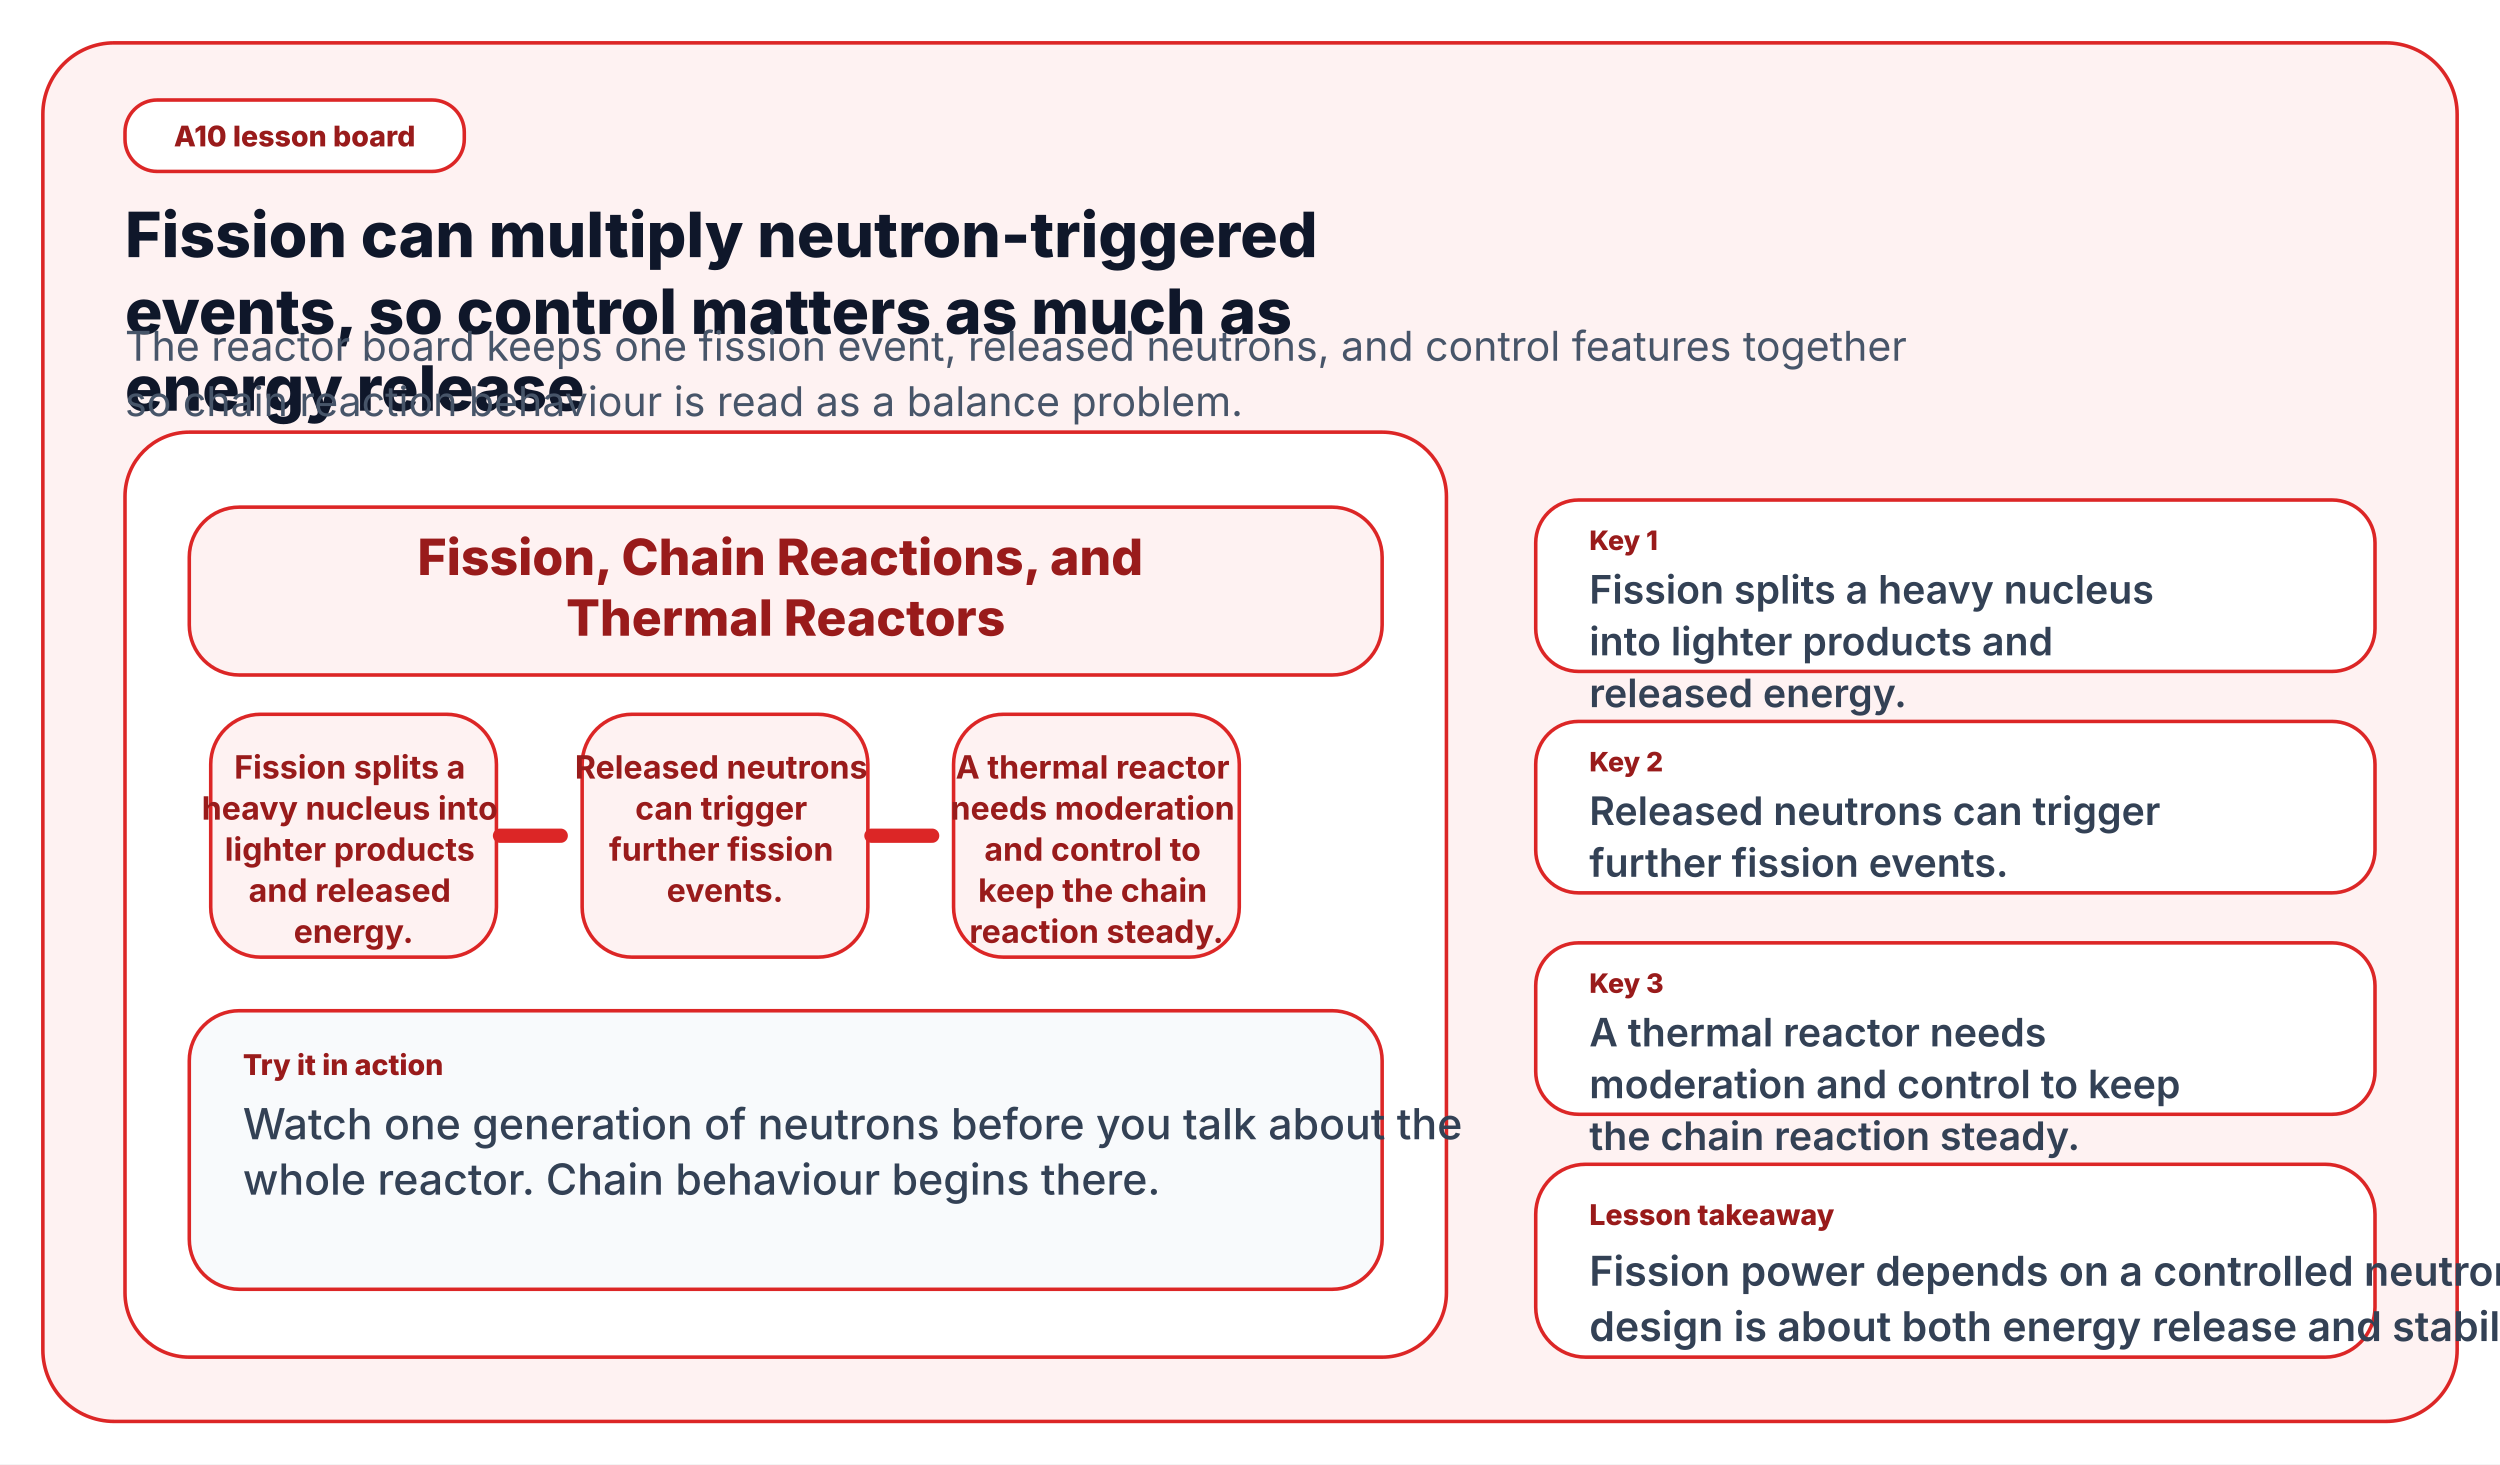
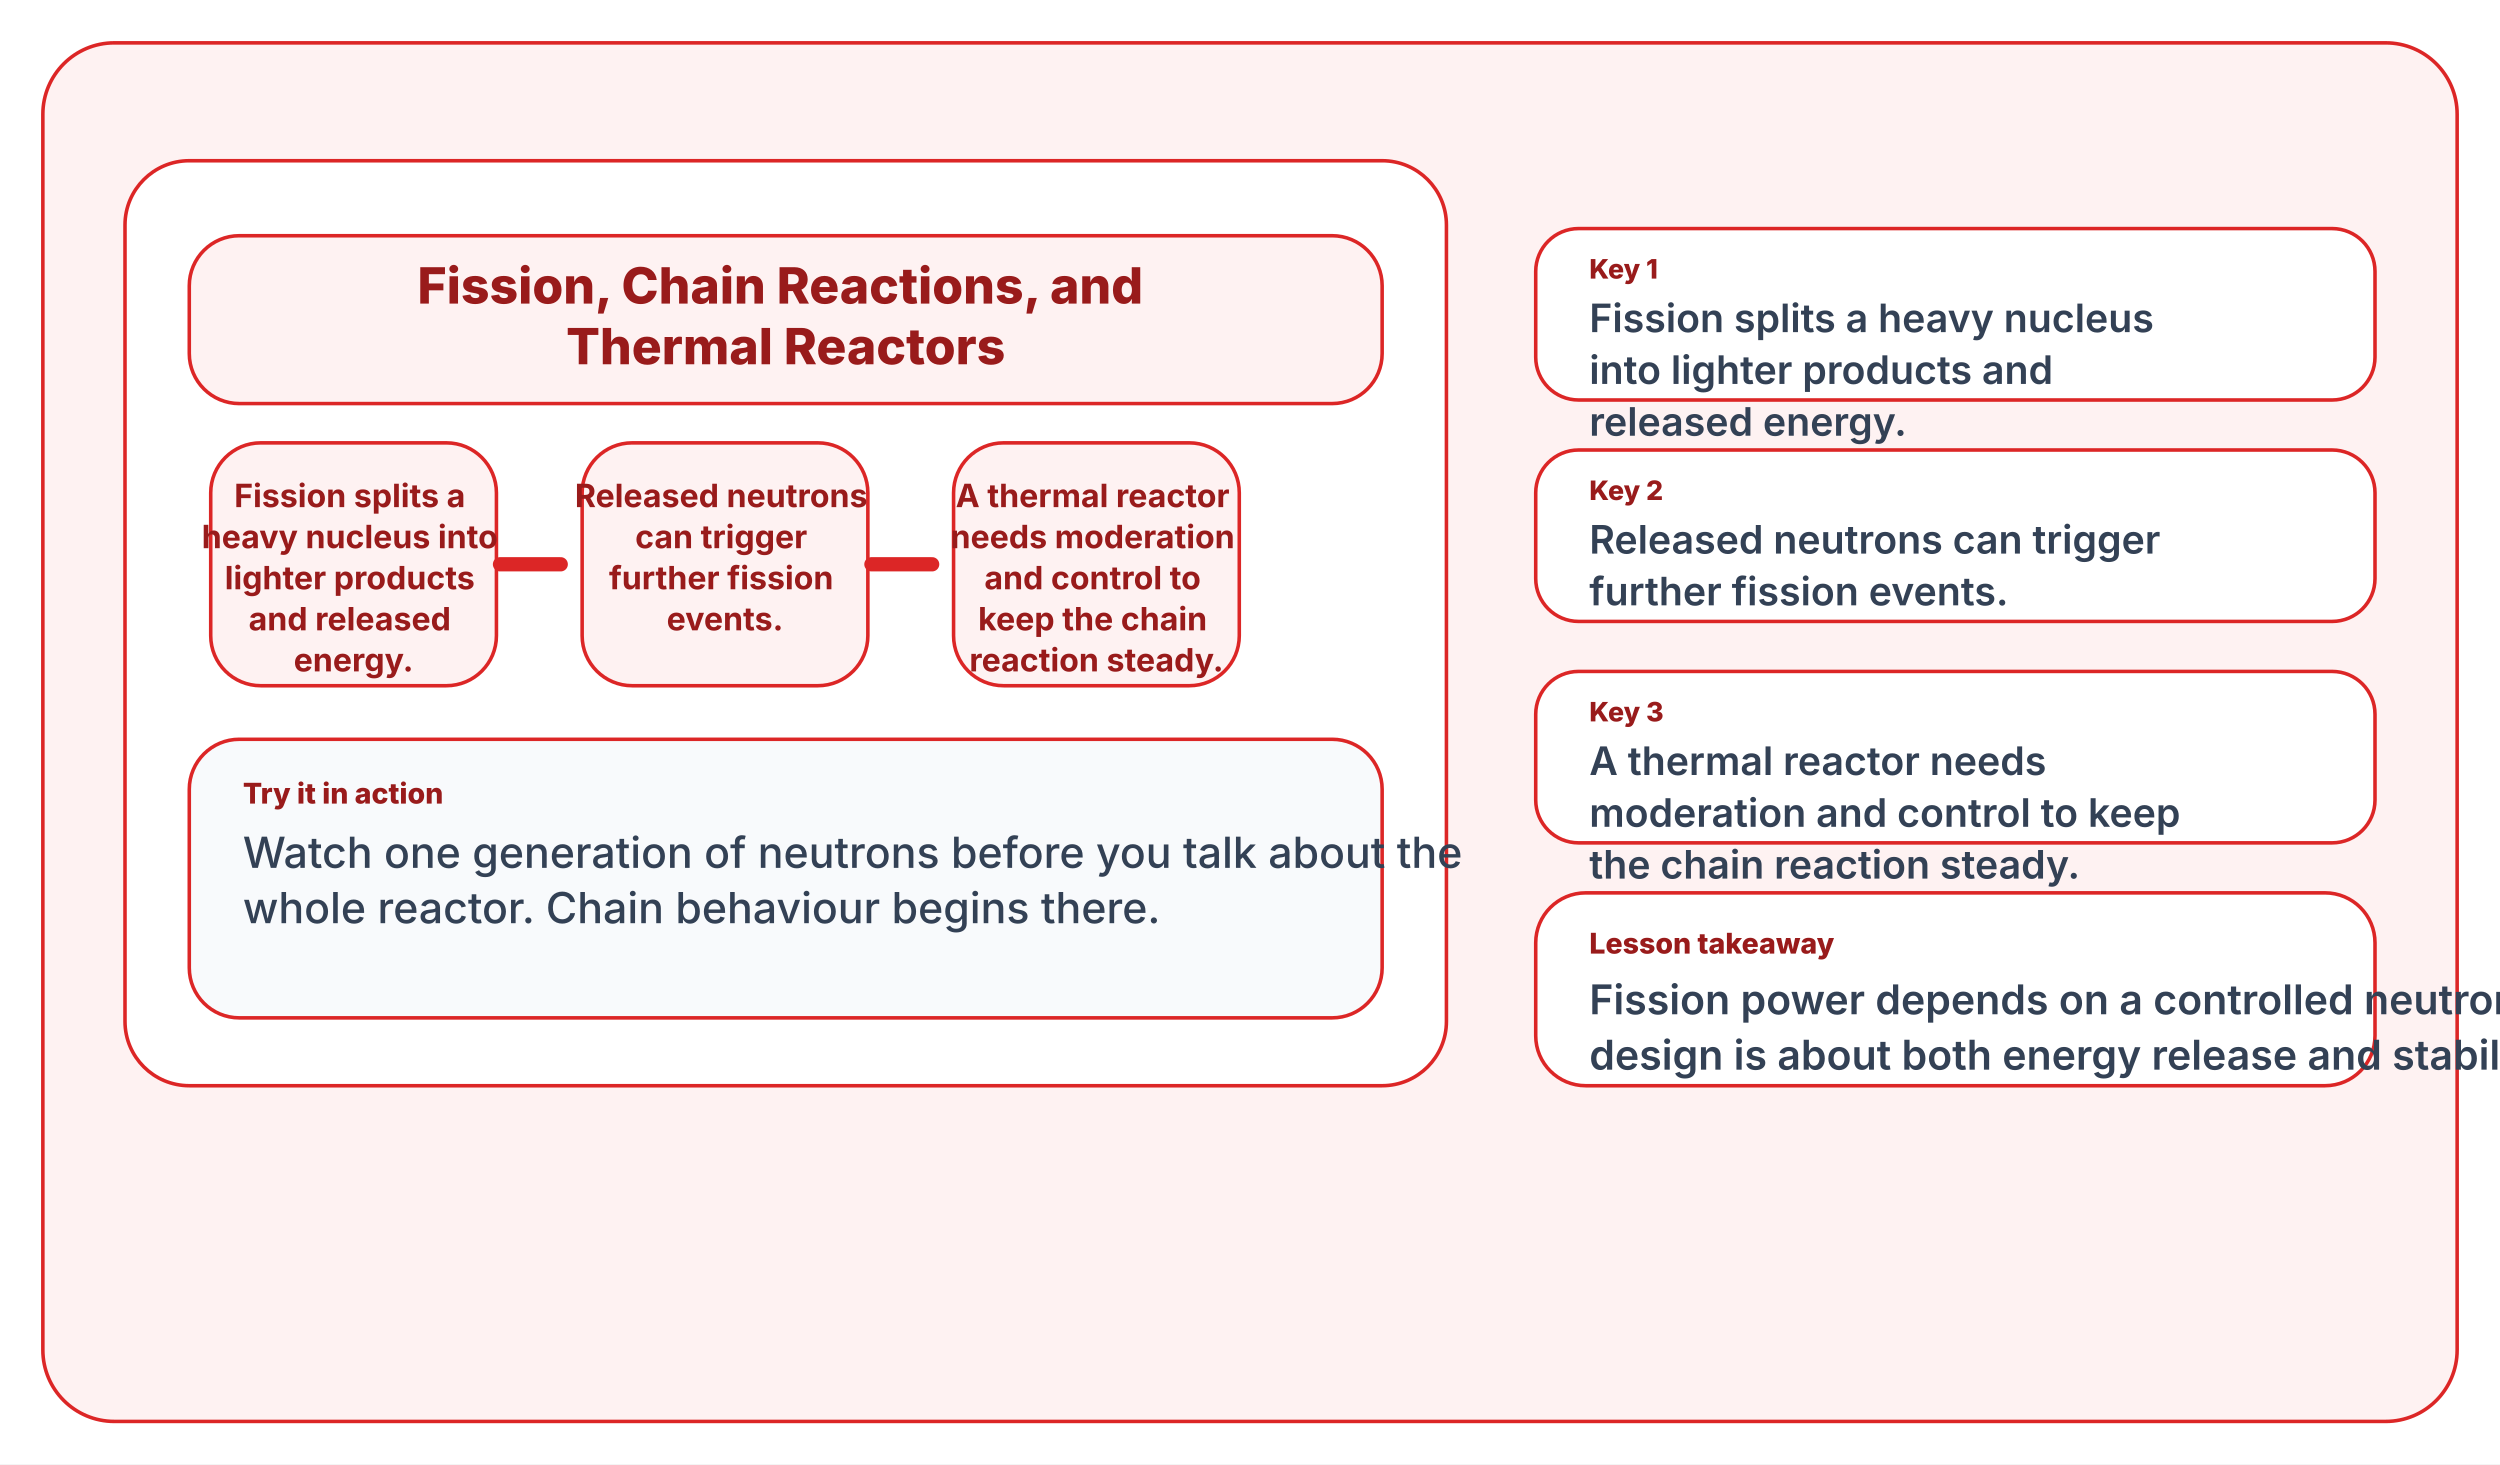
<svg xmlns="http://www.w3.org/2000/svg" width="1400" height="820" viewBox="0 0 1400 820">
  <rect width="1400" height="820" fill="#ffffff" />
  <rect x="24" y="24" width="1352" height="772" rx="40" fill="#fef2f2" stroke="#dc2626" stroke-width="2" />
-   <rect x="70" y="56" width="190" height="40" rx="18" fill="#ffffff" stroke="#dc2626" stroke-width="2" />
-   <text x="165" y="82" fill="#991b1b" font-size="16" font-family="Inter, Segoe UI, Arial, sans-serif" font-weight="800" text-anchor="middle">
-     <tspan x="165" dy="0">A10 lesson board</tspan>
-   </text>
-   <text x="70" y="144" fill="#0f172a" font-size="35" font-family="Inter, Segoe UI, Arial, sans-serif" font-weight="800" text-anchor="start">
-     <tspan x="70" dy="0">Fission can multiply neutron-triggered</tspan>
-     <tspan x="70" dy="43">events, so control matters as much as</tspan>
-     <tspan x="70" dy="43">energy release</tspan>
-   </text>
-   <text x="70" y="202" fill="#475569" font-size="23" font-family="Inter, Segoe UI, Arial, sans-serif" font-weight="400" text-anchor="start">
-     <tspan x="70" dy="0">The reactor board keeps one fission event, released neutrons, and control features together</tspan>
-     <tspan x="70" dy="31">so chain reaction behaviour is read as a balance problem.</tspan>
-   </text>
-   <rect x="70" y="242" width="740" height="518" rx="36" fill="#ffffff" stroke="#dc2626" stroke-width="2" />
-   <rect x="106" y="284" width="668" height="94" rx="28" fill="#fef2f2" stroke="#dc2626" stroke-width="2" />
-   <text x="440" y="322" fill="#991b1b" font-size="28" font-family="Inter, Segoe UI, Arial, sans-serif" font-weight="800" text-anchor="middle">
+   <rect x="70" y="90" width="740" height="518" rx="36" fill="#ffffff" stroke="#dc2626" stroke-width="2" />
+   <rect x="106" y="132" width="668" height="94" rx="28" fill="#fef2f2" stroke="#dc2626" stroke-width="2" />
+   <text x="440" y="170" fill="#991b1b" font-size="28" font-family="Inter, Segoe UI, Arial, sans-serif" font-weight="800" text-anchor="middle">
    <tspan x="440" dy="0">Fission, Chain Reactions, and</tspan>
    <tspan x="440" dy="34">Thermal Reactors</tspan>
  </text>
-   <rect x="118" y="400" width="160" height="136" rx="28" fill="#fef2f2" stroke="#dc2626" stroke-width="2" />
-   <text x="198" y="436" fill="#991b1b" font-size="18" font-family="Inter, Segoe UI, Arial, sans-serif" font-weight="700" text-anchor="middle">
+   <rect x="118" y="248" width="160" height="136" rx="28" fill="#fef2f2" stroke="#dc2626" stroke-width="2" />
+   <text x="198" y="284" fill="#991b1b" font-size="18" font-family="Inter, Segoe UI, Arial, sans-serif" font-weight="700" text-anchor="middle">
    <tspan x="198" dy="0">Fission splits a</tspan>
    <tspan x="198" dy="23">heavy nucleus into</tspan>
    <tspan x="198" dy="23">lighter products</tspan>
    <tspan x="198" dy="23">and released</tspan>
    <tspan x="198" dy="23">energy.</tspan>
  </text>
-   <rect x="326" y="400" width="160" height="136" rx="28" fill="#fef2f2" stroke="#dc2626" stroke-width="2" />
-   <text x="406" y="436" fill="#991b1b" font-size="18" font-family="Inter, Segoe UI, Arial, sans-serif" font-weight="700" text-anchor="middle">
+   <rect x="326" y="248" width="160" height="136" rx="28" fill="#fef2f2" stroke="#dc2626" stroke-width="2" />
+   <text x="406" y="284" fill="#991b1b" font-size="18" font-family="Inter, Segoe UI, Arial, sans-serif" font-weight="700" text-anchor="middle">
    <tspan x="406" dy="0">Released neutrons</tspan>
    <tspan x="406" dy="23">can trigger</tspan>
    <tspan x="406" dy="23">further fission</tspan>
    <tspan x="406" dy="23">events.</tspan>
  </text>
-   <rect x="534" y="400" width="160" height="136" rx="28" fill="#fef2f2" stroke="#dc2626" stroke-width="2" />
-   <text x="614" y="436" fill="#991b1b" font-size="18" font-family="Inter, Segoe UI, Arial, sans-serif" font-weight="700" text-anchor="middle">
+   <rect x="534" y="248" width="160" height="136" rx="28" fill="#fef2f2" stroke="#dc2626" stroke-width="2" />
+   <text x="614" y="284" fill="#991b1b" font-size="18" font-family="Inter, Segoe UI, Arial, sans-serif" font-weight="700" text-anchor="middle">
    <tspan x="614" dy="0">A thermal reactor</tspan>
    <tspan x="614" dy="23">needs moderation</tspan>
    <tspan x="614" dy="23">and control to</tspan>
    <tspan x="614" dy="23">keep the chain</tspan>
    <tspan x="614" dy="23">reaction steady.</tspan>
  </text>
-   <line x1="280" y1="468" x2="314" y2="468" stroke="#dc2626" stroke-width="8" stroke-linecap="round" />
-   <line x1="488" y1="468" x2="522" y2="468" stroke="#dc2626" stroke-width="8" stroke-linecap="round" />
-   <rect x="106" y="566" width="668" height="156" rx="28" fill="#f8fafc" stroke="#dc2626" stroke-width="2" />
-   <text x="136" y="602" fill="#991b1b" font-size="16" font-family="Inter, Segoe UI, Arial, sans-serif" font-weight="800" text-anchor="start">
+   <line x1="280" y1="316" x2="314" y2="316" stroke="#dc2626" stroke-width="8" stroke-linecap="round" />
+   <line x1="488" y1="316" x2="522" y2="316" stroke="#dc2626" stroke-width="8" stroke-linecap="round" />
+   <rect x="106" y="414" width="668" height="156" rx="28" fill="#f8fafc" stroke="#dc2626" stroke-width="2" />
+   <text x="136" y="450" fill="#991b1b" font-size="16" font-family="Inter, Segoe UI, Arial, sans-serif" font-weight="800" text-anchor="start">
    <tspan x="136" dy="0">Try it in action</tspan>
  </text>
-   <text x="136" y="638" fill="#334155" font-size="24" font-family="Inter, Segoe UI, Arial, sans-serif" font-weight="500" text-anchor="start">
+   <text x="136" y="486" fill="#334155" font-size="24" font-family="Inter, Segoe UI, Arial, sans-serif" font-weight="500" text-anchor="start">
    <tspan x="136" dy="0">Watch one generation of neutrons before you talk about the</tspan>
    <tspan x="136" dy="31">whole reactor. Chain behaviour begins there.</tspan>
  </text>
-   <rect x="860" y="280" width="470" height="96" rx="24" fill="#ffffff" stroke="#dc2626" stroke-width="2" />
-   <text x="890" y="308" fill="#991b1b" font-size="15" font-family="Inter, Segoe UI, Arial, sans-serif" font-weight="800" text-anchor="start">
+   <rect x="860" y="128" width="470" height="96" rx="24" fill="#ffffff" stroke="#dc2626" stroke-width="2" />
+   <text x="890" y="156" fill="#991b1b" font-size="15" font-family="Inter, Segoe UI, Arial, sans-serif" font-weight="800" text-anchor="start">
    <tspan x="890" dy="0">Key 1</tspan>
  </text>
-   <text x="890" y="338" fill="#334155" font-size="22" font-family="Inter, Segoe UI, Arial, sans-serif" font-weight="600" text-anchor="start">
+   <text x="890" y="186" fill="#334155" font-size="22" font-family="Inter, Segoe UI, Arial, sans-serif" font-weight="600" text-anchor="start">
    <tspan x="890" dy="0">Fission splits a heavy nucleus</tspan>
    <tspan x="890" dy="29">into lighter products and</tspan>
    <tspan x="890" dy="29">released energy.</tspan>
  </text>
-   <rect x="860" y="404" width="470" height="96" rx="24" fill="#ffffff" stroke="#dc2626" stroke-width="2" />
-   <text x="890" y="432" fill="#991b1b" font-size="15" font-family="Inter, Segoe UI, Arial, sans-serif" font-weight="800" text-anchor="start">
+   <rect x="860" y="252" width="470" height="96" rx="24" fill="#ffffff" stroke="#dc2626" stroke-width="2" />
+   <text x="890" y="280" fill="#991b1b" font-size="15" font-family="Inter, Segoe UI, Arial, sans-serif" font-weight="800" text-anchor="start">
    <tspan x="890" dy="0">Key 2</tspan>
  </text>
-   <text x="890" y="462" fill="#334155" font-size="22" font-family="Inter, Segoe UI, Arial, sans-serif" font-weight="600" text-anchor="start">
+   <text x="890" y="310" fill="#334155" font-size="22" font-family="Inter, Segoe UI, Arial, sans-serif" font-weight="600" text-anchor="start">
    <tspan x="890" dy="0">Released neutrons can trigger</tspan>
    <tspan x="890" dy="29">further fission events.</tspan>
  </text>
-   <rect x="860" y="528" width="470" height="96" rx="24" fill="#ffffff" stroke="#dc2626" stroke-width="2" />
-   <text x="890" y="556" fill="#991b1b" font-size="15" font-family="Inter, Segoe UI, Arial, sans-serif" font-weight="800" text-anchor="start">
+   <rect x="860" y="376" width="470" height="96" rx="24" fill="#ffffff" stroke="#dc2626" stroke-width="2" />
+   <text x="890" y="404" fill="#991b1b" font-size="15" font-family="Inter, Segoe UI, Arial, sans-serif" font-weight="800" text-anchor="start">
    <tspan x="890" dy="0">Key 3</tspan>
  </text>
-   <text x="890" y="586" fill="#334155" font-size="22" font-family="Inter, Segoe UI, Arial, sans-serif" font-weight="600" text-anchor="start">
+   <text x="890" y="434" fill="#334155" font-size="22" font-family="Inter, Segoe UI, Arial, sans-serif" font-weight="600" text-anchor="start">
    <tspan x="890" dy="0">A thermal reactor needs</tspan>
    <tspan x="890" dy="29">moderation and control to keep</tspan>
    <tspan x="890" dy="29">the chain reaction steady.</tspan>
  </text>
-   <rect x="860" y="652" width="470" height="108" rx="28" fill="#ffffff" stroke="#dc2626" stroke-width="2" />
-   <text x="890" y="686" fill="#991b1b" font-size="16" font-family="Inter, Segoe UI, Arial, sans-serif" font-weight="800" text-anchor="start">
+   <rect x="860" y="500" width="470" height="108" rx="28" fill="#ffffff" stroke="#dc2626" stroke-width="2" />
+   <text x="890" y="534" fill="#991b1b" font-size="16" font-family="Inter, Segoe UI, Arial, sans-serif" font-weight="800" text-anchor="start">
    <tspan x="890" dy="0">Lesson takeaway</tspan>
  </text>
-   <text x="890" y="720" fill="#334155" font-size="23" font-family="Inter, Segoe UI, Arial, sans-serif" font-weight="600" text-anchor="start">
+   <text x="890" y="568" fill="#334155" font-size="23" font-family="Inter, Segoe UI, Arial, sans-serif" font-weight="600" text-anchor="start">
    <tspan x="890" dy="0">Fission power depends on a controlled neutron chain, so reactor</tspan>
    <tspan x="890" dy="31">design is about both energy release and stability.</tspan>
  </text>
</svg>
